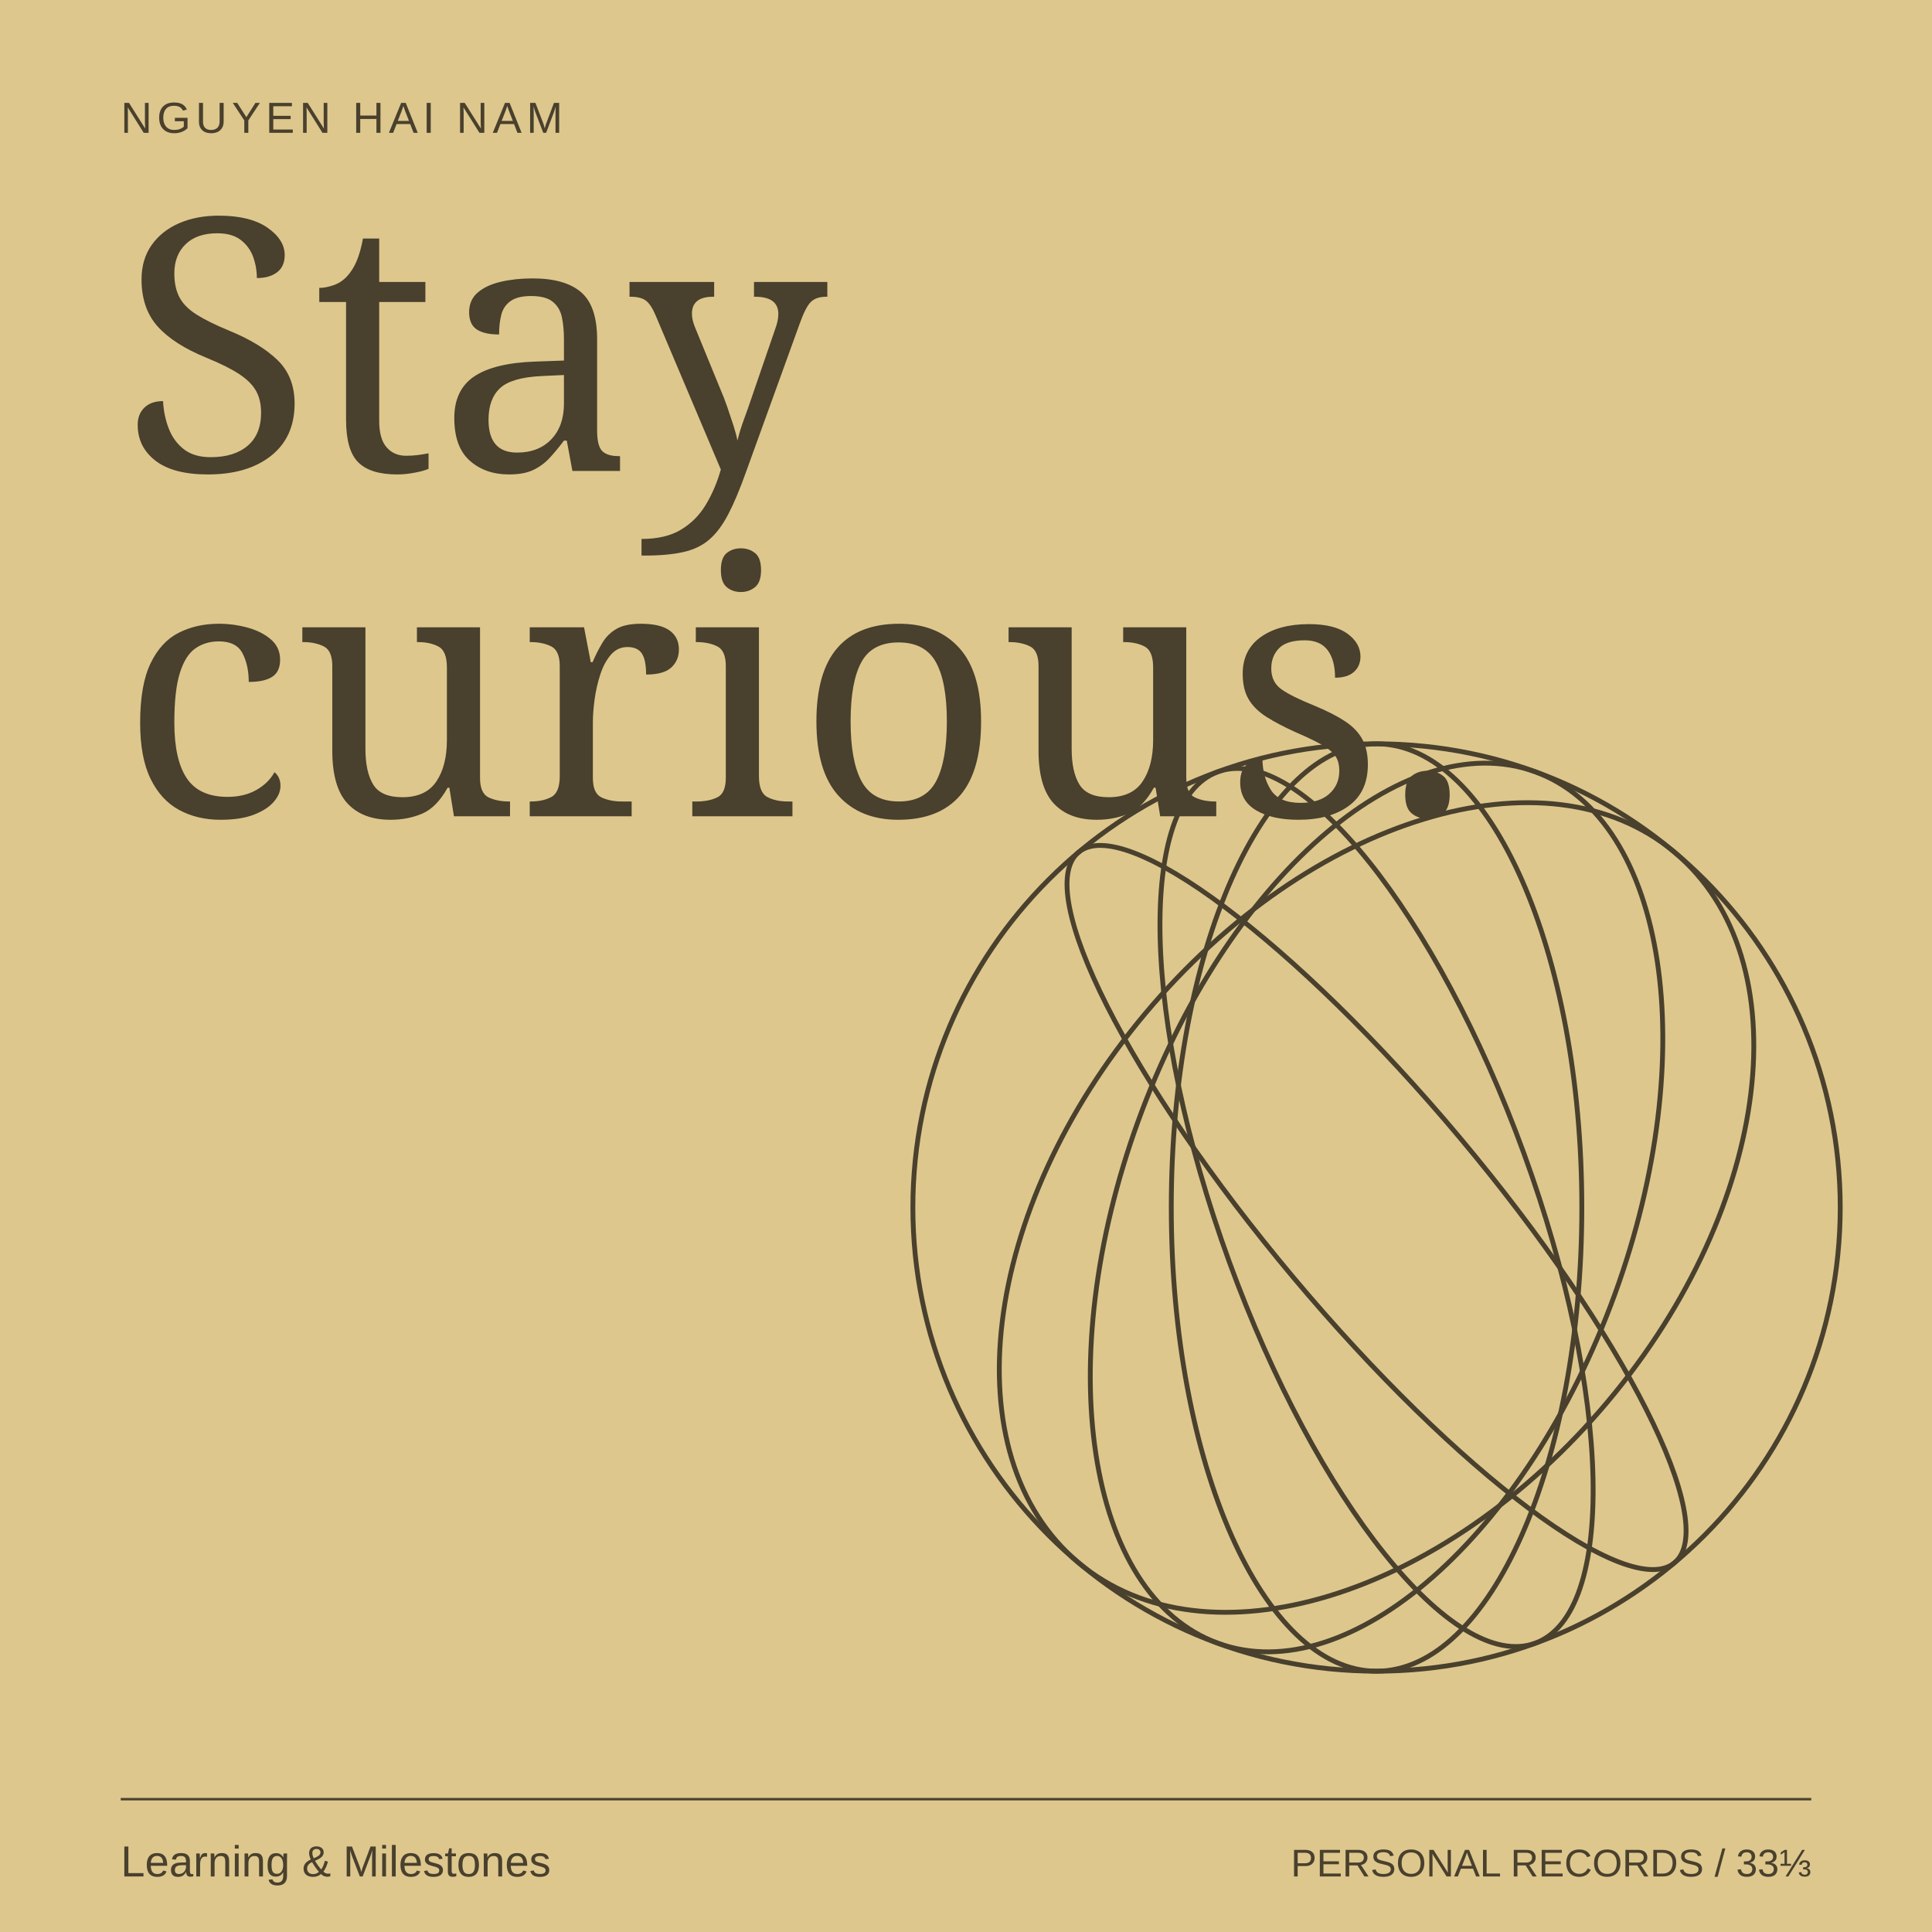
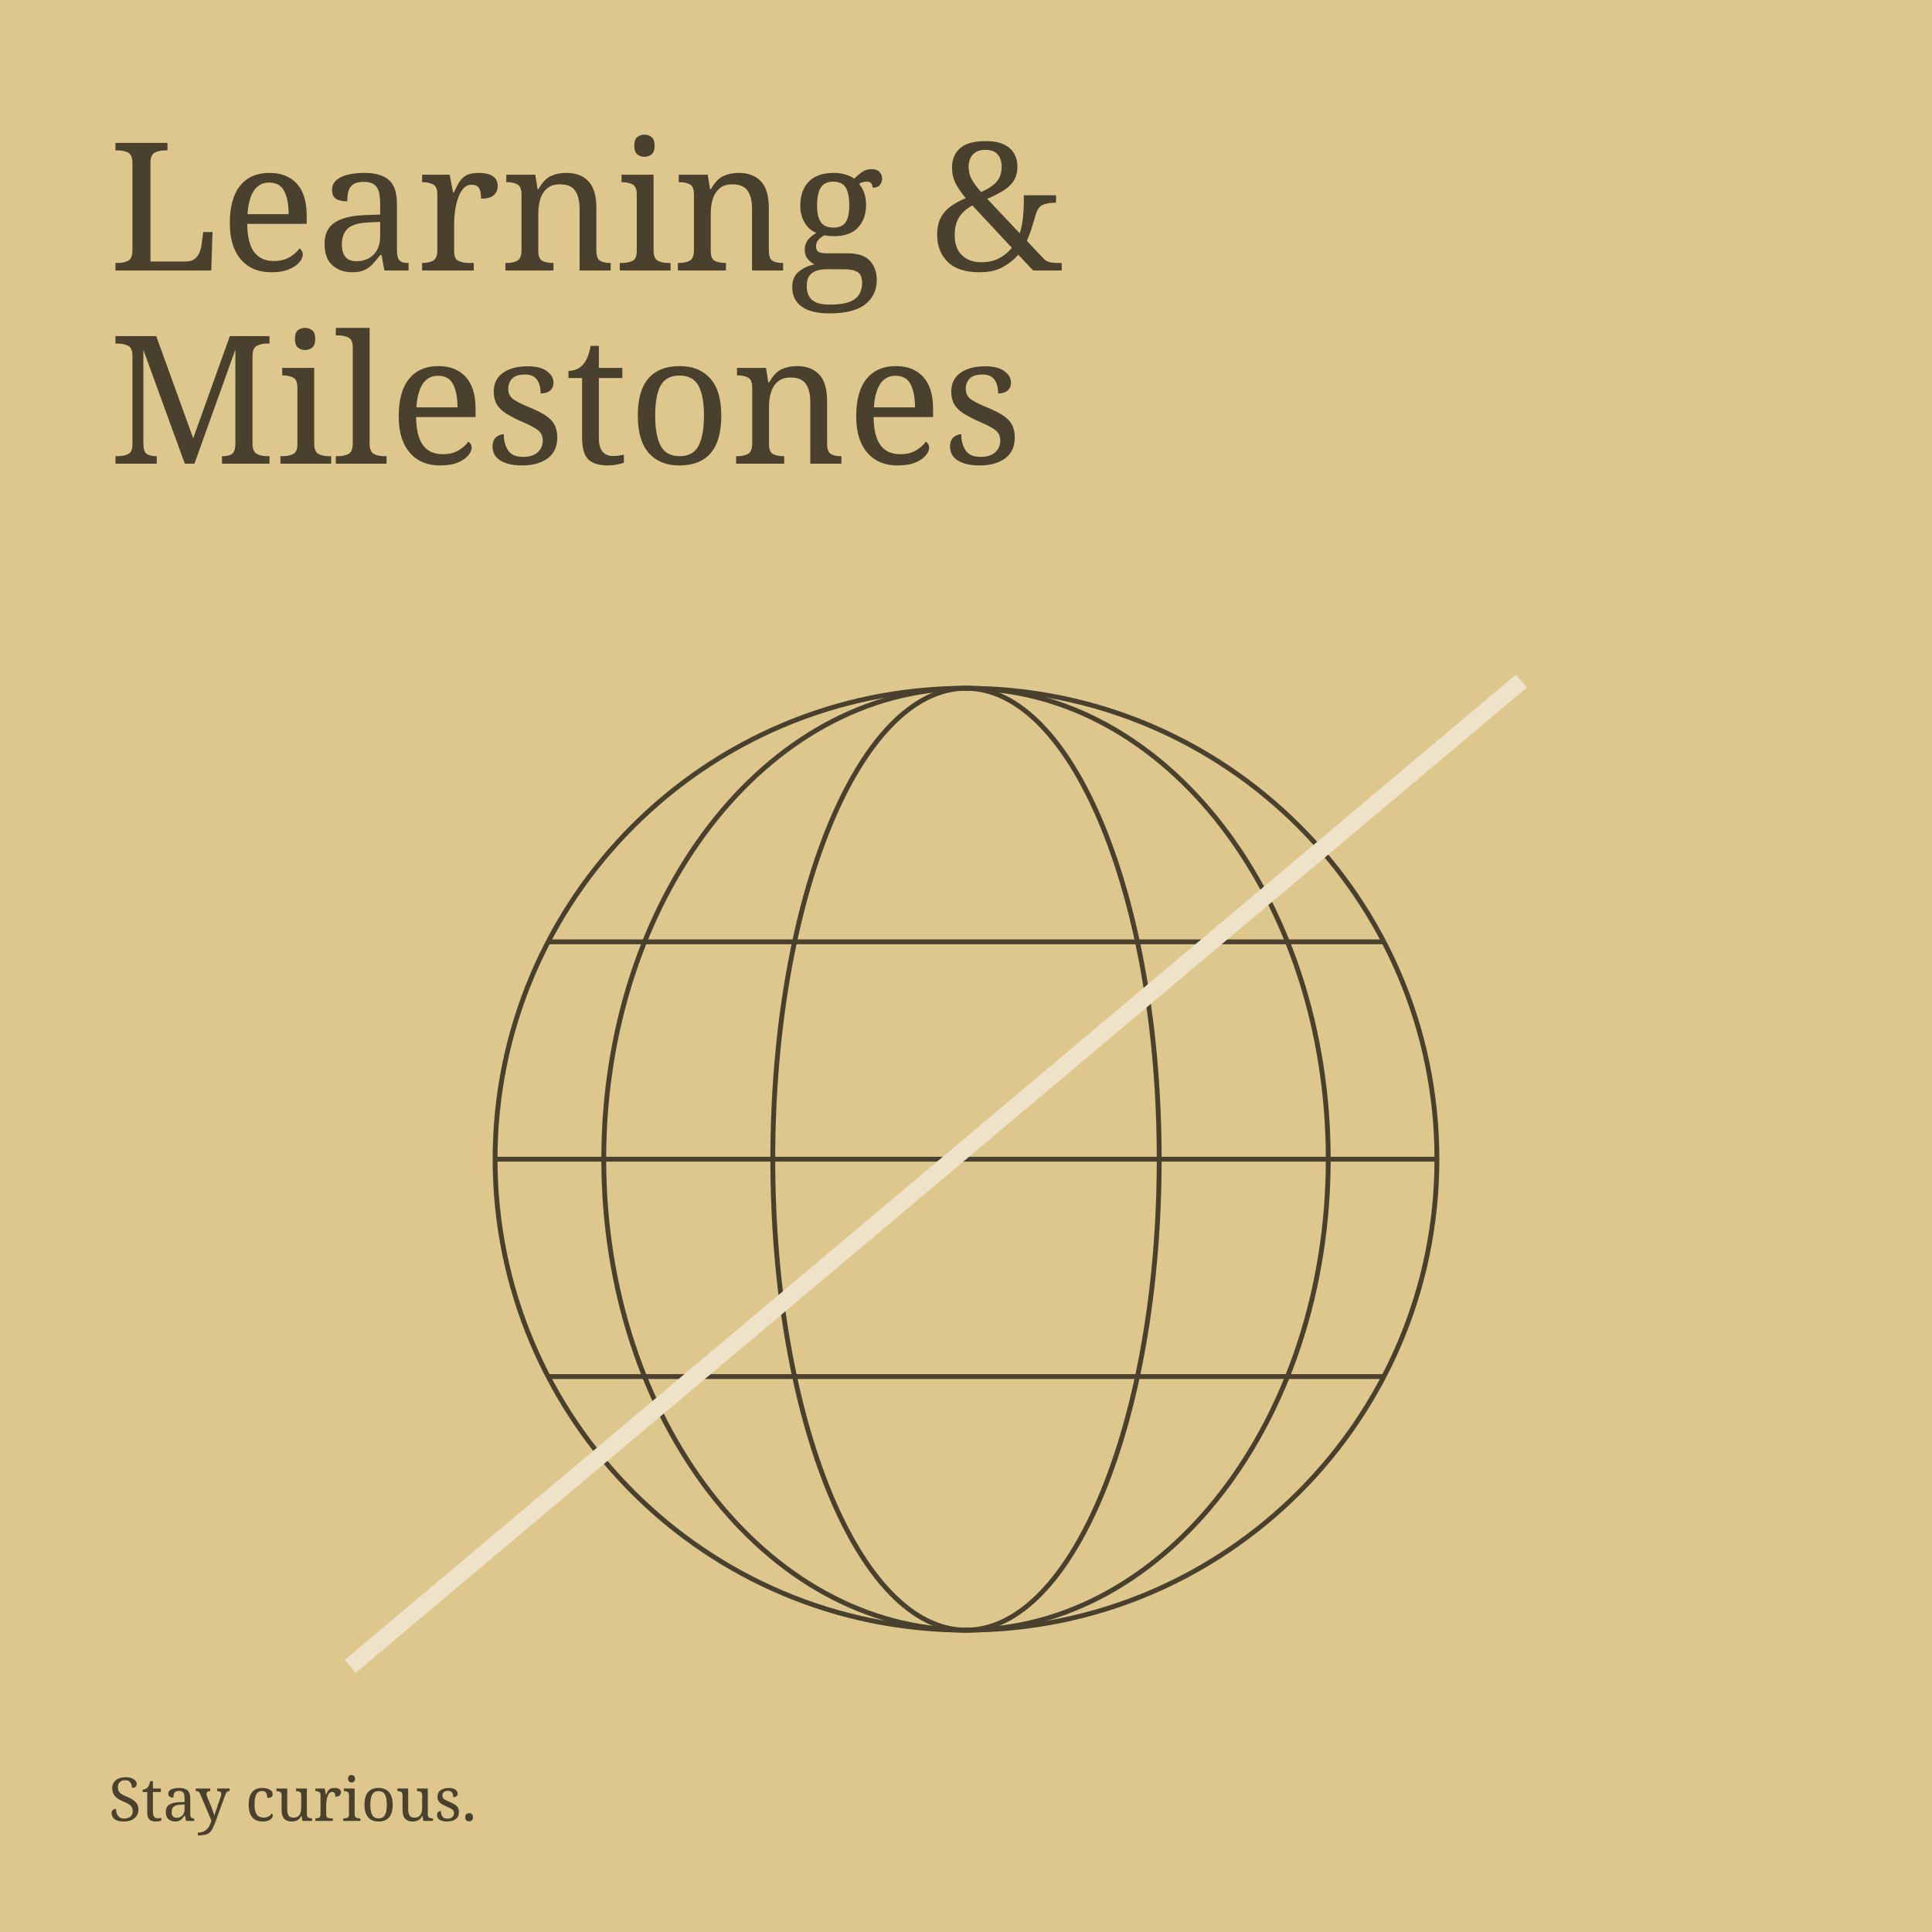
<svg xmlns="http://www.w3.org/2000/svg" width="800" height="800" viewBox="0 0 800 800">
  <rect width="800" height="800" fill="#ddc78d" />
-   <g fill="#49402d" font-family="Arial,sans-serif">
-     <text x="50" y="55" font-size="18" letter-spacing="2">NGUYEN HAI NAM</text>
-     <circle cx="570" cy="500" r="192" fill="none" stroke="#49402d" stroke-width="2" />
-     <ellipse cx="570" cy="500" rx="45" ry="192" fill="none" stroke="#49402d" stroke-width="2" transform="rotate(-40 570 500)" />
-     <ellipse cx="570" cy="500" rx="65" ry="192" fill="none" stroke="#49402d" stroke-width="2" transform="rotate(-20 570 500)" />
-     <ellipse cx="570" cy="500" rx="85" ry="192" fill="none" stroke="#49402d" stroke-width="2" transform="rotate(0 570 500)" />
-     <ellipse cx="570" cy="500" rx="105" ry="192" fill="none" stroke="#49402d" stroke-width="2" transform="rotate(20 570 500)" />
-     <ellipse cx="570" cy="500" rx="125" ry="192" fill="none" stroke="#49402d" stroke-width="2" transform="rotate(40 570 500)" />
-     <text x="50" y="195" font-family="Georgia" font-size="146">Stay</text>
-     <text x="50" y="338" font-family="Georgia" font-size="146">curious.</text>
-     <path d="M50 745H750" stroke="#49402d" />
-     <text x="50" y="777" font-size="18">Learning &amp; Milestones</text>
-     <text x="750" y="777" text-anchor="end" font-size="16">PERSONAL RECORDS / 33⅓</text>
+   <text x="45" y="112" font-family="Georgia" font-size="74" fill="#49402d">Learning &amp;</text>
+   <text x="45" y="192" font-family="Georgia" font-size="74" fill="#49402d">Milestones</text>
+   <g fill="none" stroke="#49402d" stroke-width="2">
+     <circle cx="400" cy="480" r="195" />
+     <ellipse cx="400" cy="480" rx="80" ry="195" />
+     <ellipse cx="400" cy="480" rx="150" ry="195" />
+     <path d="M205 480h390M227 390h346M227 570h346" />
+     <path d="M145 690L630 282" stroke-width="7" stroke="#eee2c9" />
  </g>
+   <text x="45" y="754" font-family="Georgia" font-size="25" fill="#49402d">Stay curious.</text>
</svg>
